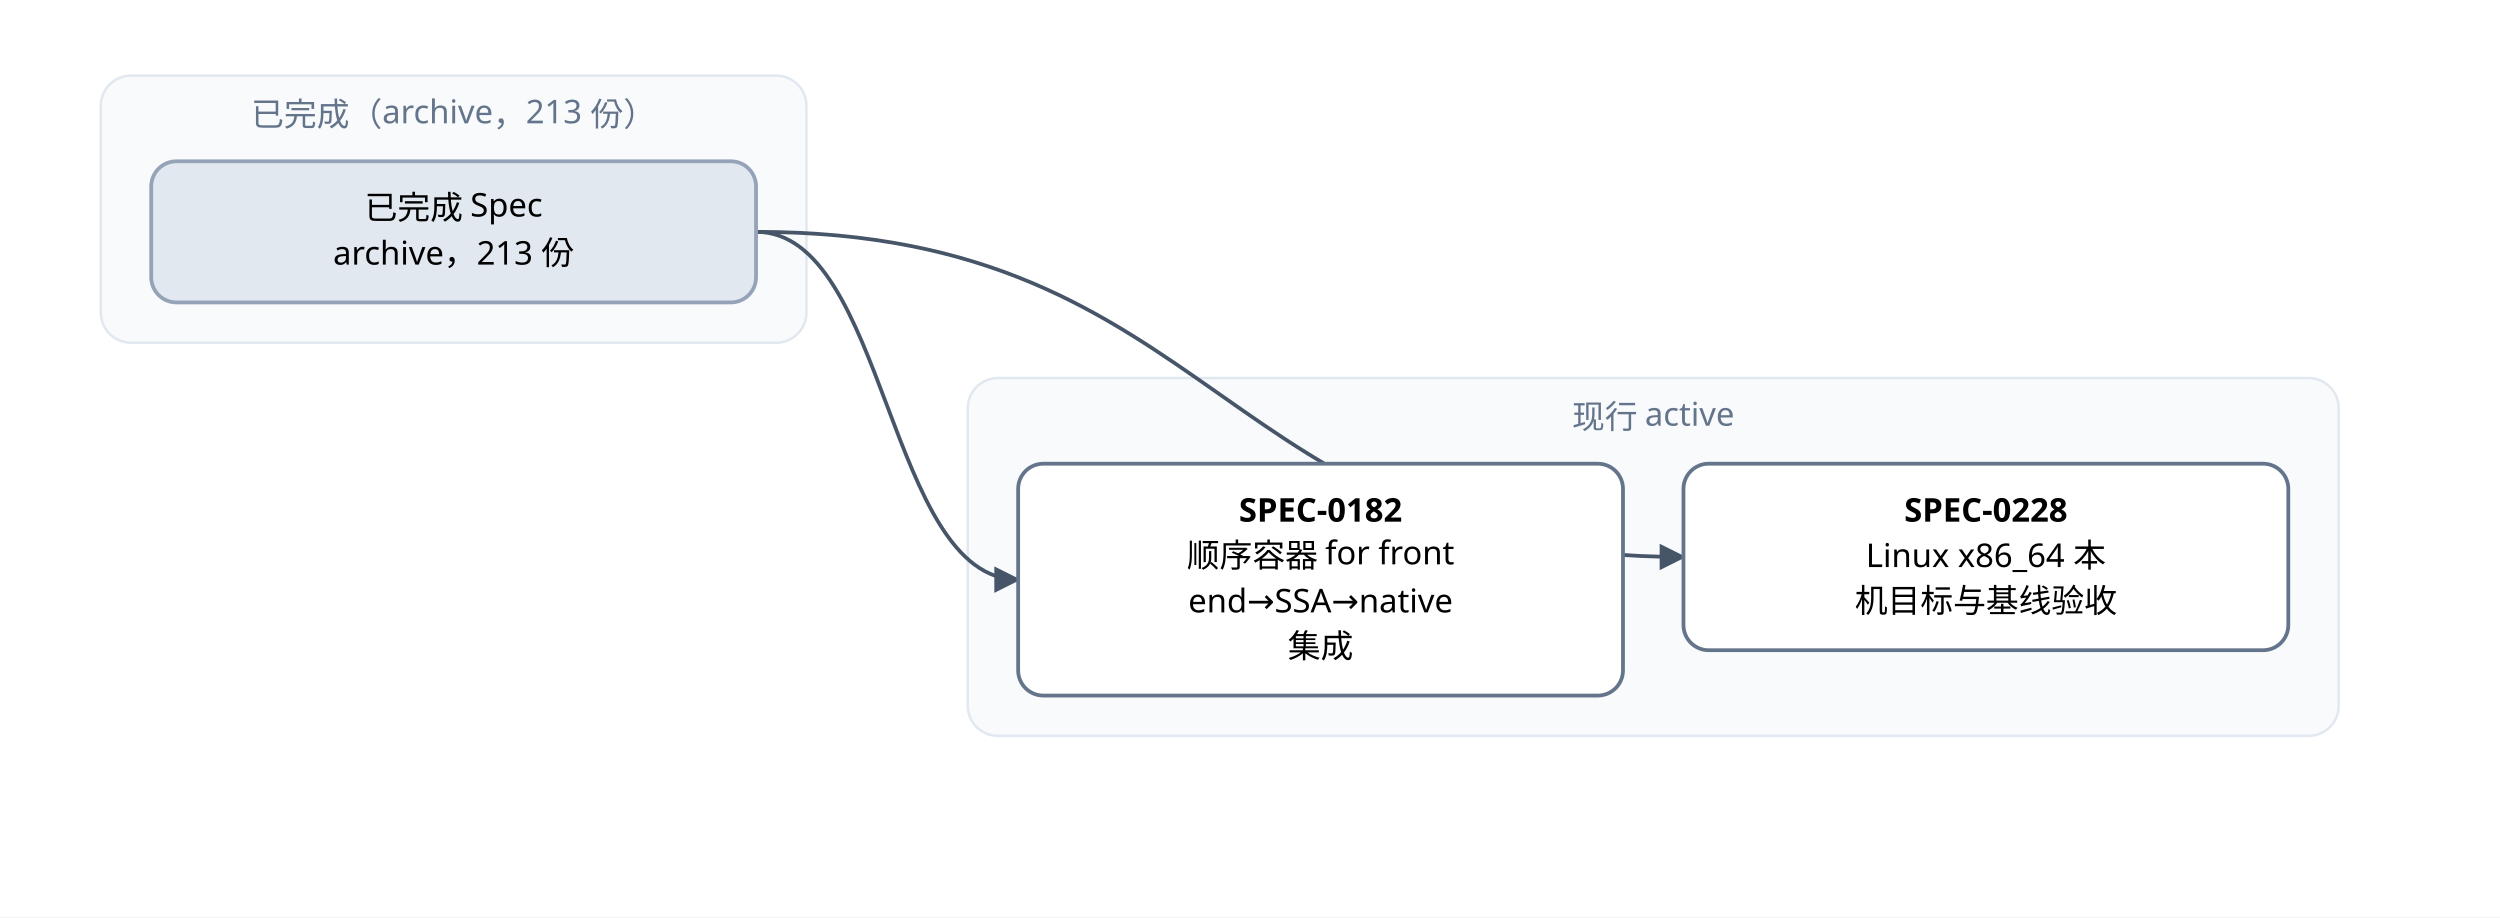
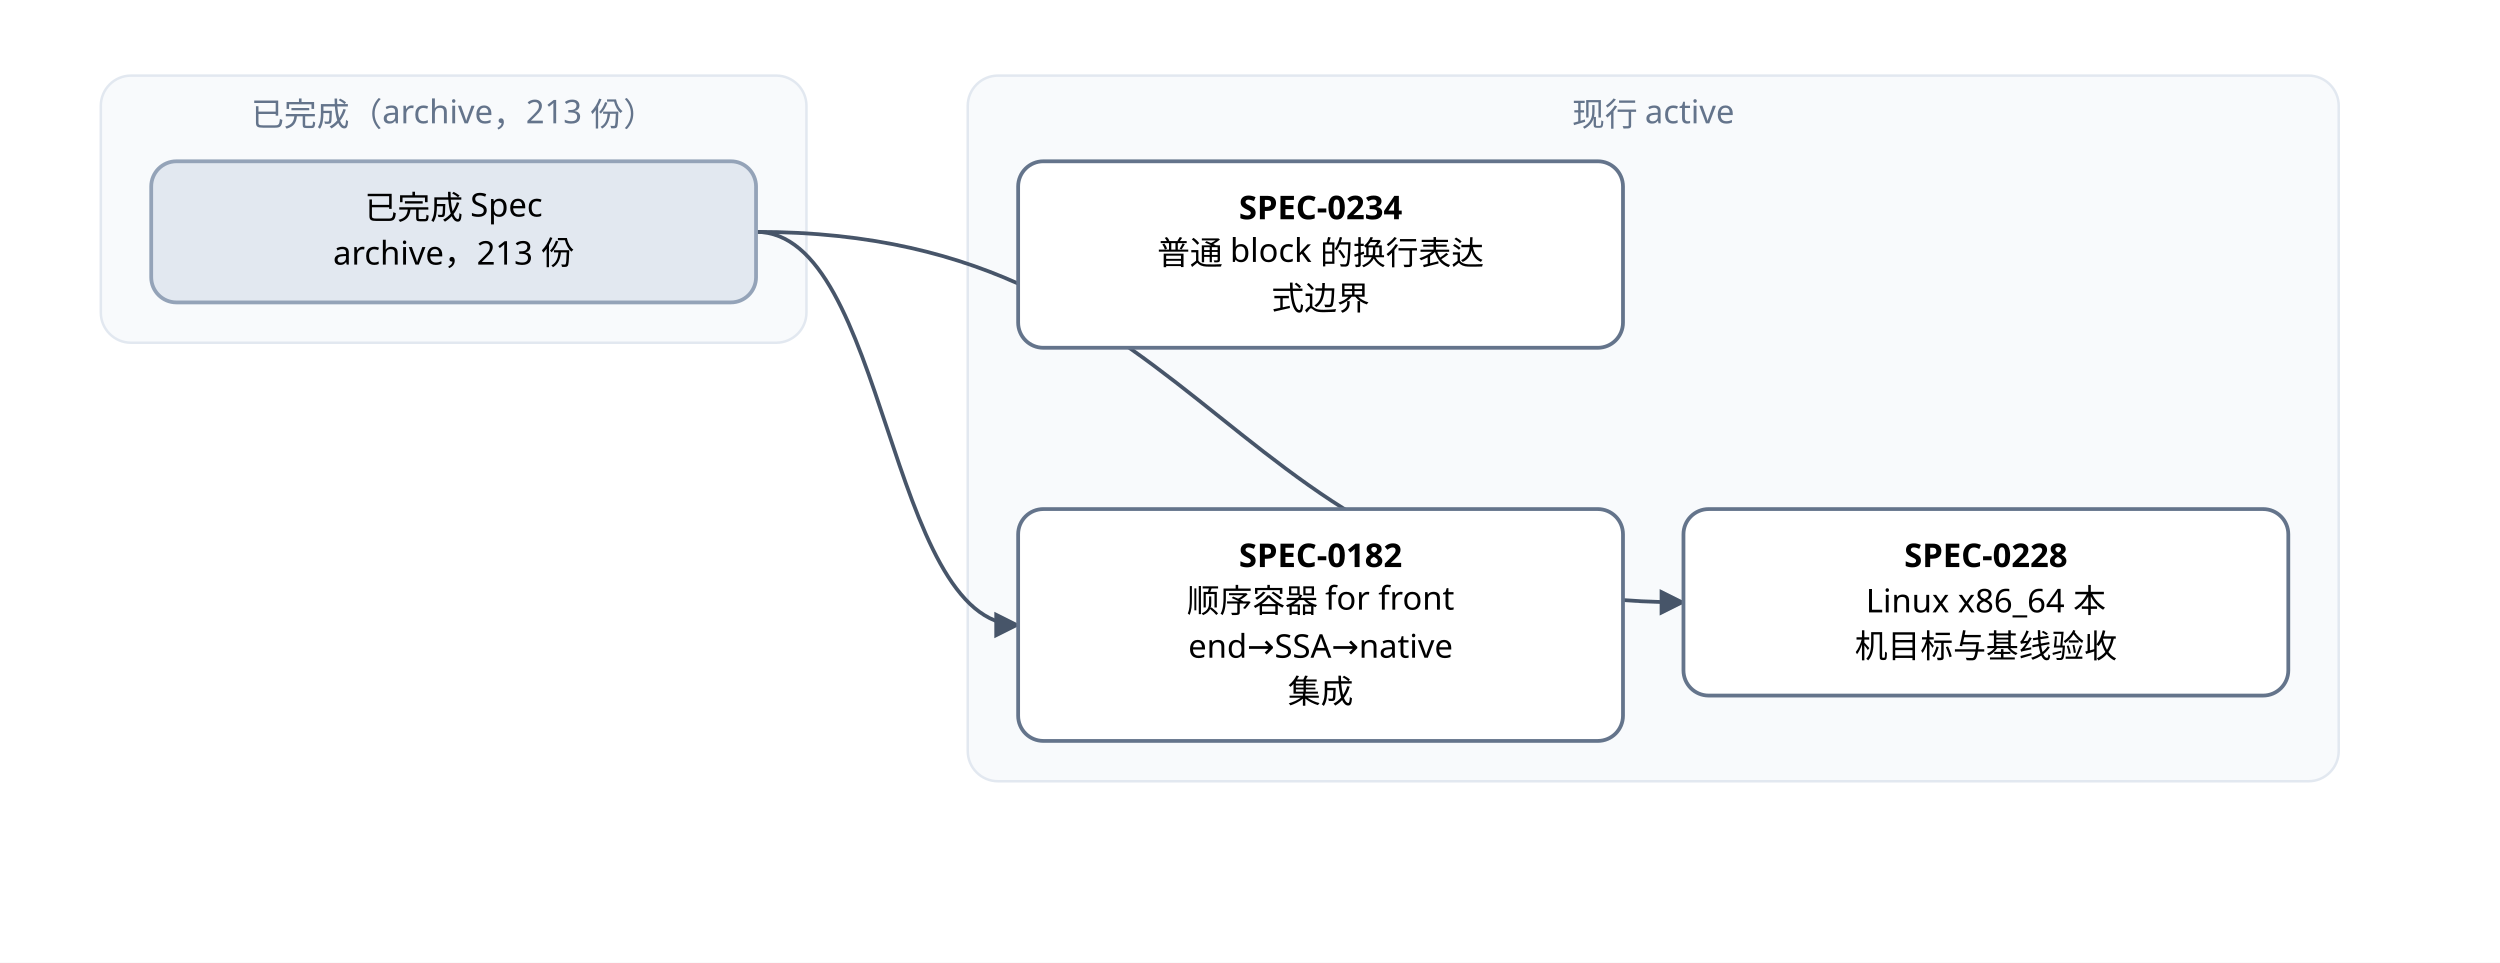
- <svg xmlns="http://www.w3.org/2000/svg" width="992" height="364" viewBox="0 0 992 364" font-family="PingFang SC, Microsoft YaHei, sans-serif">
+ <svg xmlns="http://www.w3.org/2000/svg" width="992" height="382" viewBox="0 0 992 382" font-family="PingFang SC, Microsoft YaHei, sans-serif">
  <defs>
    <marker id="arrow" viewBox="0 0 10 10" refX="9" refY="5" markerWidth="7" markerHeight="7" orient="auto-start-reverse">
      <path d="M0,0 L10,5 L0,10 z" fill="#475569" />
    </marker>
  </defs>
-   <rect width="992" height="364" fill="#ffffff" />
+   <rect width="992" height="382" fill="#ffffff" />
  <rect x="40" y="30" width="280" height="106" rx="12" fill="#f8fafc" stroke="#e2e8f0" />
  <text x="180" y="50" text-anchor="middle" font-size="13" fill="#64748b">已完成（archive，213 份）</text>
-   <rect x="384" y="150" width="544" height="142" rx="12" fill="#f8fafc" stroke="#e2e8f0" />
-   <text x="656" y="170" text-anchor="middle" font-size="13" fill="#64748b">现行 active</text>
-   <path d="M 300 92 C 352 92, 352 230, 404 230" fill="none" stroke="#475569" stroke-width="1.5" marker-end="url(#arrow)" />
-   <path d="M 300 92 C 484 92, 484 221, 668 221" fill="none" stroke="#475569" stroke-width="1.5" marker-end="url(#arrow)" />
-   <rect x="404" y="184" width="240" height="92" rx="10" fill="#ffffff" stroke="#64748b" stroke-width="1.5" />
-   <text x="524" y="207" text-anchor="middle" font-size="13" font-weight="600">SPEC-0182</text>
-   <text x="524" y="225" text-anchor="middle" font-size="13">顺序容器 for front</text>
-   <text x="524" y="243" text-anchor="middle" font-size="13">end→SSA→native</text>
-   <text x="524" y="261" text-anchor="middle" font-size="13"> 集成</text>
-   <rect x="668" y="184" width="240" height="74" rx="10" fill="#ffffff" stroke="#64748b" stroke-width="1.5" />
-   <text x="788" y="207" text-anchor="middle" font-size="13" font-weight="600">SPEC-0228</text>
-   <text x="788" y="225" text-anchor="middle" font-size="13">Linux x86_64 本</text>
-   <text x="788" y="243" text-anchor="middle" font-size="13">机目标与基线验收</text>
+   <rect x="384" y="30" width="544" height="280" rx="12" fill="#f8fafc" stroke="#e2e8f0" />
+   <text x="656" y="50" text-anchor="middle" font-size="13" fill="#64748b">现行 active</text>
+   <path d="M 300 92 C 352 92, 352 248, 404 248" fill="none" stroke="#475569" stroke-width="1.5" marker-end="url(#arrow)" />
+   <path d="M 300 92 C 484 92, 484 239, 668 239" fill="none" stroke="#475569" stroke-width="1.5" marker-end="url(#arrow)" />
+   <rect x="404" y="202" width="240" height="92" rx="10" fill="#ffffff" stroke="#64748b" stroke-width="1.5" />
+   <text x="524" y="225" text-anchor="middle" font-size="13" font-weight="600">SPEC-0182</text>
+   <text x="524" y="243" text-anchor="middle" font-size="13">顺序容器 for front</text>
+   <text x="524" y="261" text-anchor="middle" font-size="13">end→SSA→native</text>
+   <text x="524" y="279" text-anchor="middle" font-size="13"> 集成</text>
+   <rect x="668" y="202" width="240" height="74" rx="10" fill="#ffffff" stroke="#64748b" stroke-width="1.5" />
+   <text x="788" y="225" text-anchor="middle" font-size="13" font-weight="600">SPEC-0228</text>
+   <text x="788" y="243" text-anchor="middle" font-size="13">Linux x86_64 本</text>
+   <text x="788" y="261" text-anchor="middle" font-size="13">机目标与基线验收</text>
+   <rect x="404" y="64" width="240" height="74" rx="10" fill="#ffffff" stroke="#64748b" stroke-width="1.5" />
+   <text x="524" y="87" text-anchor="middle" font-size="13" font-weight="600">SPEC-0234</text>
+   <text x="524" y="105" text-anchor="middle" font-size="13">普通 block 的换行表达</text>
+   <text x="524" y="123" text-anchor="middle" font-size="13">式边界</text>
  <rect x="60" y="64" width="240" height="56" rx="10" fill="#e2e8f0" stroke="#94a3b8" stroke-width="1.5" />
  <text x="180" y="87" text-anchor="middle" font-size="13">已完成 Spec</text>
  <text x="180" y="105" text-anchor="middle" font-size="13">archive，213 份</text>
</svg>
